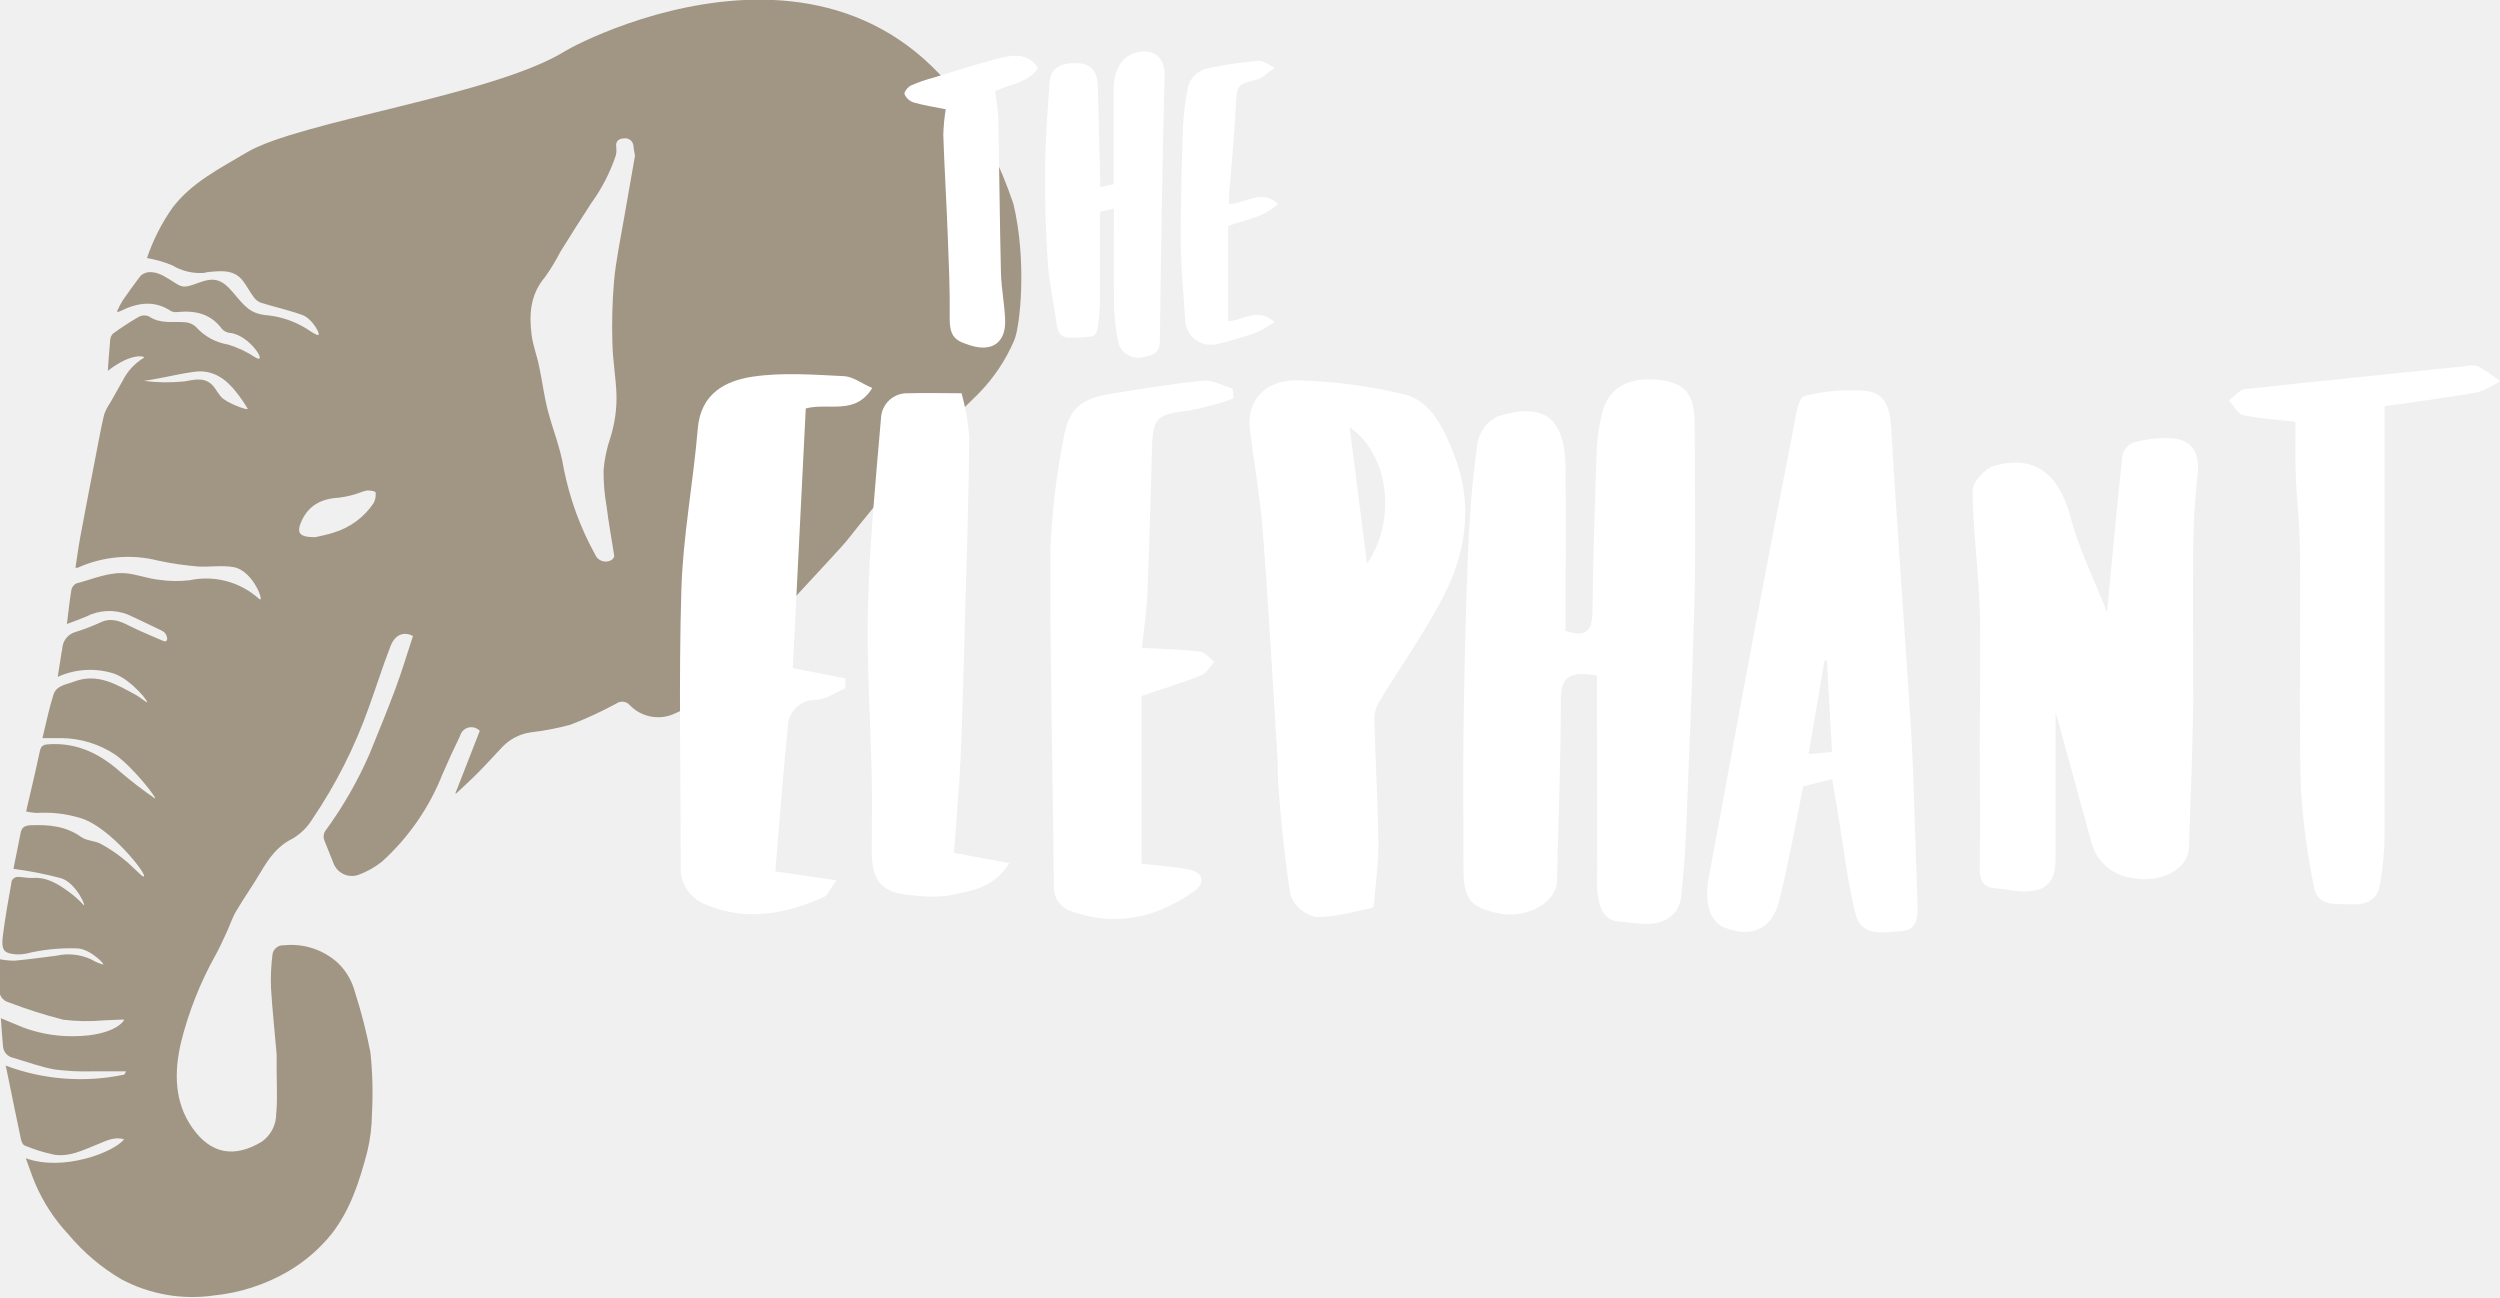
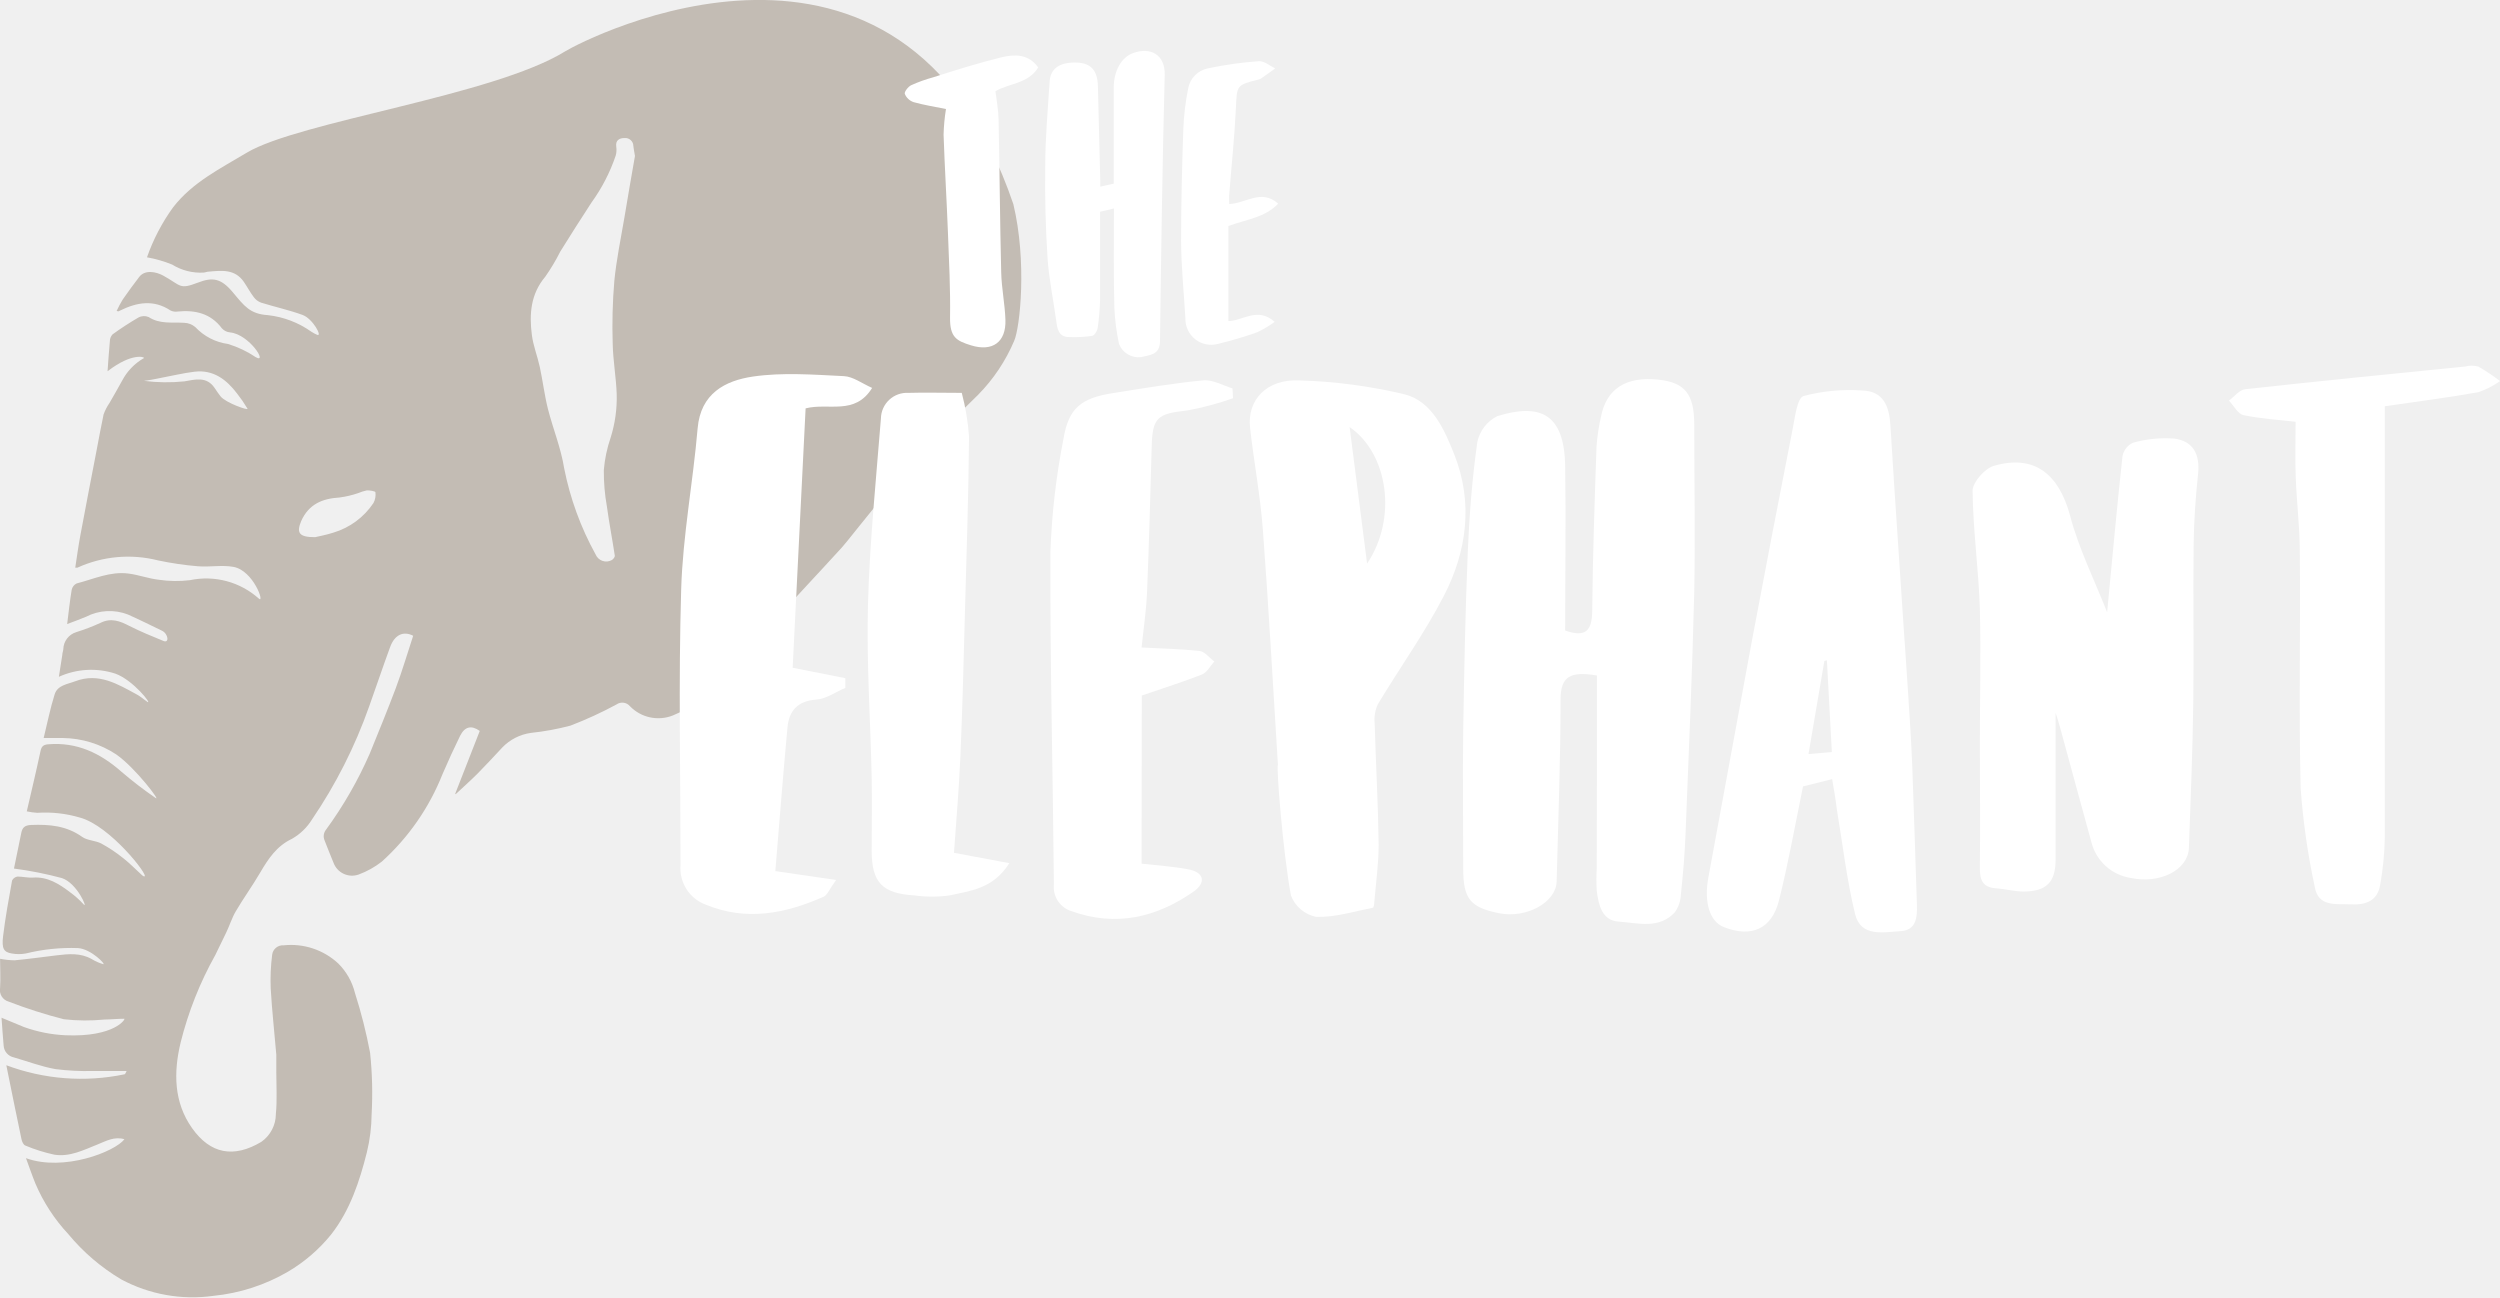
- <svg xmlns="http://www.w3.org/2000/svg" id="Layer_1" data-name="Layer 1" viewBox="0 0 327.39 169.88">
+ <svg xmlns="http://www.w3.org/2000/svg" id="Layer_1" data-name="Layer 1" viewBox="0 0 343.56 178.27">
  <defs>
-     <style>.cls-1{fill:#a19584;}.cls-2{fill:#fff;}</style>
+     <style>.cls-1{fill:#c3bcb4;}.cls-2{fill:#fff;}</style>
  </defs>
-   <path class="cls-1" d="M78.69,114.81l3.21-8.22a1.52,1.52,0,0,0-2.58.66c-.81,1.65-1.57,3.32-2.3,5a30.65,30.65,0,0,1-7.93,11.47A11.13,11.13,0,0,1,66,125.45a2.58,2.58,0,0,1-3.26-1.53c-.39-1-.8-2-1.18-2.95a1.37,1.37,0,0,1,.2-1.4,52.66,52.66,0,0,0,5.7-9.95c1.16-2.85,2.34-5.71,3.41-8.59.84-2.25,1.52-4.56,2.28-6.86-1.26-.66-2.42-.16-3,1.49-1,2.59-1.82,5.2-2.76,7.8a64.41,64.41,0,0,1-7.47,14.77,7.39,7.39,0,0,1-2.59,2.5c-2,1-3.1,2.62-4.16,4.42S51,128.48,50,130.2c-.52.87-.83,1.87-1.26,2.79s-.91,2-1.43,2.94a46.47,46.47,0,0,0-4.53,11.43c-.92,3.93-.9,7.86,1.5,11.25s5.45,3.95,9.06,1.79a4.46,4.46,0,0,0,1.9-3.65c.18-1.82.06-3.68.06-5.52,0-.75,0-1.51,0-2.26-.24-2.9-.57-5.79-.74-8.7a26.75,26.75,0,0,1,.19-4.37,1.41,1.41,0,0,1,1.51-1.23A9.09,9.09,0,0,1,63.34,137a8.24,8.24,0,0,1,2.24,3.89,66,66,0,0,1,2,7.83,50.27,50.27,0,0,1,.2,8,21.9,21.9,0,0,1-.62,5c-1,3.83-2.21,7.62-4.7,10.79a20.91,20.91,0,0,1-5.65,4.86,24.11,24.11,0,0,1-9.74,3.16A19.75,19.75,0,0,1,35,178.43,26.63,26.63,0,0,1,28,172.5a22.81,22.81,0,0,1-4.31-6.61c-.43-1-.79-2.12-1.24-3.33,4.95,1.79,11.58-.82,12.87-2.48-1.3-.4-2.39.23-3.51.67-1.83.73-3.64,1.67-5.67,1.34a21.28,21.28,0,0,1-3.84-1.2c-.23-.08-.42-.5-.48-.79-.61-2.89-1.2-5.78-1.79-8.67l-.21-1a27.89,27.89,0,0,0,15.46,1.19c.13,0,.21-.3.3-.44-1.54,0-3,0-4.44,0a31.91,31.91,0,0,1-4.89-.24c-1.85-.33-3.63-1-5.45-1.53a1.67,1.67,0,0,1-1.34-1.54c-.11-1.16-.18-2.32-.28-3.65,1.07.45,2,.83,2.94,1.22a18.59,18.59,0,0,0,5.45,1.12c6.46.28,7.94-2.16,7.72-2.16-.87,0-1.73.09-2.6.1a25.08,25.08,0,0,1-5.32-.08,63.62,63.62,0,0,1-7.22-2.3,1.58,1.58,0,0,1-1.13-1.8c.08-1.22,0-2.45,0-3.83a10.81,10.81,0,0,0,1.93.2c1.83-.17,3.65-.42,5.47-.65a7.15,7.15,0,0,1,4.64.5,6.19,6.19,0,0,0,1.49.65c.41.11-1.57-2-3.31-2.11a24.78,24.78,0,0,0-6.83.7,5.08,5.08,0,0,1-1.85,0c-1-.17-1.32-.63-1.13-2.23.3-2.46.75-4.89,1.18-7.33a.93.93,0,0,1,.72-.51c.67,0,1.35.18,2,.14,1.92-.13,3.41.82,4.84,1.89a11.86,11.86,0,0,1,1.81,1.62c.55.62-.84-2.79-2.87-3.46a48.56,48.56,0,0,0-6.28-1.24c.3-1.51.63-3.08.93-4.65.14-.74.46-1,1.3-1.06,2.38-.09,4.62.09,6.66,1.55.69.49,1.73.47,2.51.87a19.05,19.05,0,0,1,2.87,1.89c.85.65,1.59,1.44,2.39,2.16.12.11.27.25.4.25.68,0-4.5-6.7-8.46-7.71a15.92,15.92,0,0,0-5.57-.62,8.69,8.69,0,0,1-1.37-.19c.63-2.73,1.25-5.31,1.8-7.91.14-.65.43-.83,1-.88,3.74-.3,6.77,1.16,9.5,3.57a53.84,53.84,0,0,0,4.52,3.48c.67.47-2.63-3.93-5.17-5.72a13,13,0,0,0-7-2.15c-.81,0-1.62,0-2.51,0,.49-2,.86-3.87,1.44-5.69.38-1.21,1.68-1.32,2.7-1.71,3.08-1.17,5.57.38,8.1,1.75.48.26.89.64,1.36.92.67.41-1.84-2.88-4.21-3.71a10.25,10.25,0,0,0-7.39.42c.16-1,.3-1.94.45-2.86,0-.25.11-.5.14-.76A2.39,2.39,0,0,1,29,93.63a26.64,26.64,0,0,0,3.14-1.2c1.41-.71,2.58-.25,3.84.39,1.45.74,3,1.35,4.48,2,.77.32.62-1-.22-1.36-1.48-.72-3-1.45-4.45-2.11a6.63,6.63,0,0,0-5.49.3c-.76.32-1.54.59-2.47.95.2-1.61.35-3,.59-4.48a1.2,1.2,0,0,1,.65-.84c2.24-.57,4.41-1.61,6.79-1.29,1.33.18,2.62.66,4,.81a15.13,15.13,0,0,0,4.08.06A10.32,10.32,0,0,1,53,89.31c.79.71-.7-3.69-3.34-4.16-1.5-.27-3.09,0-4.63-.08a41.75,41.75,0,0,1-5.24-.77,16,16,0,0,0-10.55.93,1.32,1.32,0,0,1-.29,0c.22-1.41.4-2.79.66-4.17.68-3.66,1.39-7.32,2.1-11,.32-1.64.61-3.28,1-4.9a6.39,6.39,0,0,1,.78-1.51c.55-1,1.12-2,1.66-2.94a7.29,7.29,0,0,1,2.8-3c.18-.1-1.48-.81-4.76,1.73.08-1.13.17-2.55.31-4a1.3,1.3,0,0,1,.35-.86,39.62,39.62,0,0,1,3.39-2.21,1.54,1.54,0,0,1,1.33-.06c1.45,1,3.06.66,4.63.76a2.35,2.35,0,0,1,1.5.59A7.2,7.2,0,0,0,48.93,56a13.52,13.52,0,0,1,3.63,1.72c1.64.91-.82-3-3.37-3.24a1.64,1.64,0,0,1-1.06-.53c-1.48-2-3.49-2.43-5.79-2.21a1.51,1.51,0,0,1-.91-.14c-2.19-1.45-4.37-1.07-6.56,0l-.26.12s-.06,0-.23-.05a14.08,14.08,0,0,1,.79-1.49c.69-1,1.42-2,2.17-3s2.19-.71,3.17-.16c2.4,1.34,2.05,1.84,4.54.9,2-.74,3-.56,4.54,1.26s2.25,2.84,4.62,3a12.14,12.14,0,0,1,5.62,2.15,5.14,5.14,0,0,0,.76.41c.75.31-.56-2.11-1.9-2.6-1.77-.64-3.63-1.05-5.43-1.61a2,2,0,0,1-.94-.71c-.48-.64-.86-1.36-1.32-2-1.17-1.68-2.89-1.48-4.59-1.32-.22,0-.44.1-.66.12a7.06,7.06,0,0,1-4.13-1,16.38,16.38,0,0,0-3.3-.95A25.61,25.61,0,0,1,41.72,38c2.55-3.29,6.16-5.06,9.65-7.15,6.87-4.11,32.34-7.46,41.71-13.28,2.6-1.61,44.08-23,58.7,20,1.79,7.47.89,16.12.1,17.9a22.71,22.71,0,0,1-4.71,7c-2.7,2.69-5.5,5.29-8.06,8.12s-5,6-7.48,9c-.78.95-1.5,1.95-2.32,2.85-3.13,3.44-6.33,6.82-9.45,10.27-2.1,2.33-4,4.81-6.19,7.1a17.92,17.92,0,0,1-6.5,4.63,5.16,5.16,0,0,1-5.62-1.21,1.31,1.31,0,0,0-1.76-.22,50.9,50.9,0,0,1-6,2.77,34,34,0,0,1-5.19,1,6.44,6.44,0,0,0-3.72,1.89c-1.08,1.15-2.14,2.32-3.25,3.44-.91.92-1.88,1.79-2.82,2.68Zm23.54-83.51c-.1-.61-.19-1-.21-1.3A1.06,1.06,0,0,0,100.85,29c-.62,0-1.21.27-1.08,1.15a2.8,2.8,0,0,1-.08,1.16,23,23,0,0,1-3.17,6.14c-1.39,2.13-2.74,4.27-4.08,6.43a26,26,0,0,1-2,3.29c-1.93,2.26-2.1,4.87-1.75,7.58.18,1.42.73,2.79,1,4.2.4,1.85.62,3.74,1.09,5.57.66,2.57,1.68,5,2.11,7.69a38.92,38.92,0,0,0,4.11,11.28,1.5,1.5,0,0,0,2.13.74c.18-.11.4-.39.38-.55-.33-2.16-.74-4.3-1-6.47a25.77,25.77,0,0,1-.4-4.73A17.51,17.51,0,0,1,99,68.2a17.37,17.37,0,0,0,.8-5.72c-.08-2.19-.48-4.38-.53-6.57a71,71,0,0,1,.21-8.21c.26-2.78.85-5.52,1.32-8.28S101.78,33.84,102.22,31.31ZM60.33,81.23c.5-.12,1.49-.29,2.42-.6A9.62,9.62,0,0,0,68,76.76a2.31,2.31,0,0,0,.25-1.42c0-.12-.74-.26-1.12-.23a6.81,6.81,0,0,0-1.17.37,12.58,12.58,0,0,1-2.41.56c-2.25.13-4,.89-5,3.09C57.88,80.64,58.21,81.23,60.33,81.23ZM37.9,60.76a23.16,23.16,0,0,0,5.29.07c1.43-.25,2.92-.68,4,.86.25.37.5.75.78,1.1.69.86,3.72,1.94,3.53,1.61a18.57,18.57,0,0,0-1.36-2c-1.4-1.84-3.11-3.14-5.56-2.84-1.56.19-3.09.57-4.64.85C39.24,60.55,38.57,60.65,37.9,60.76Z" transform="translate(-19.07 -10.88)" />
-   <path class="cls-2" d="M164.94,38.18l-1.81.43c0,3.83,0,7.65,0,11.47a29.65,29.65,0,0,1-.32,3.85c-.05.38-.42,1-.72,1a16.79,16.79,0,0,1-3,.16c-1.4,0-1.55-1.06-1.7-2.14-.37-2.73-1-5.44-1.14-8.18-.26-4-.36-8-.31-12,0-3.73.34-7.46.59-11.19.11-1.7,1.39-2.51,3.57-2.43,1.83.07,2.69,1,2.74,3.08.11,4.1.2,8.21.31,12.31,0,.25,0,.5,0,.85l1.76-.39c0-4.2,0-8.37,0-12.53,0-2.28,1-4,2.54-4.58,2.33-.84,4.2.25,4.13,2.86-.3,11.62-.47,23.25-.62,34.87,0,1.84-1.39,1.81-2.5,2.1A2.75,2.75,0,0,1,165.58,56a29.4,29.4,0,0,1-.61-4.69C164.89,47,164.94,42.65,164.94,38.18Z" transform="translate(-19.07 -10.88)" />
-   <path class="cls-2" d="M155,19.75c-1.3,2.15-3.86,2.06-5.6,3.12.15,1.3.39,2.5.41,3.72.13,6.66.18,13.32.34,20,.05,2.07.48,4.14.55,6.21.1,2.92-1.69,4.2-4.5,3.33-1.89-.59-2.8-1-2.76-3.66.05-3.7-.13-7.4-.27-11.09-.16-4.28-.43-8.56-.57-12.84a25.13,25.13,0,0,1,.32-3.35c-1.47-.3-2.88-.51-4.23-.9a2,2,0,0,1-1.17-1.08c-.09-.27.44-.94.84-1.13a19,19,0,0,1,2.85-1c3-.91,6-1.9,9-2.64C152,18,153.77,17.94,155,19.75Z" transform="translate(-19.07 -10.88)" />
-   <path class="cls-2" d="M180,37.6c2.2-.08,4.22-2,6.42-.05-1.73,1.83-4.15,2-6.52,2.93V52.93c1.85,0,3.84-1.92,6.06.11a14.14,14.14,0,0,1-2.32,1.37,51.54,51.54,0,0,1-5.07,1.5,3.39,3.39,0,0,1-4.31-3.3c-.19-3.38-.54-6.76-.57-10.14,0-4.93.12-9.85.29-14.78a33.43,33.43,0,0,1,.65-5.3,3.26,3.26,0,0,1,2.52-2.54,47.56,47.56,0,0,1,6.72-1c.68-.05,1.42.59,2.13.91L184.35,21a1.25,1.25,0,0,1-.39.21c-3,.76-2.92.76-3.06,3.8-.18,3.72-.57,7.42-.86,11.13C180,36.56,180,37,180,37.6Z" transform="translate(-19.07 -10.88)" />
-   <path class="cls-2" d="M228.2,99.34c-3.54-.6-4.74.15-4.73,3.15,0,8-.31,15.91-.52,23.86-.07,2.74-4,4.87-7.54,4.15-3.79-.76-4.69-1.88-4.69-5.84,0-6-.07-12,0-18.05.12-7.83.28-15.65.6-23.47.2-4.78.57-9.57,1.24-14.3a4.93,4.93,0,0,1,2.64-3.44c5.49-1.68,8.77-.44,8.88,6.55.11,7.17,0,14.34,0,21.54,2.74.94,3.52,0,3.54-2.65.06-7.15.32-14.29.56-21.43a25.61,25.61,0,0,1,.59-3.95c.7-3.63,3.28-5.28,7.52-4.83C239.8,61,241,62.51,241,66.5c0,7.3.14,14.6,0,21.9-.26,10.6-.72,21.2-1.15,31.8-.1,2.59-.33,5.17-.6,7.75a4.36,4.36,0,0,1-.79,2.39c-2.08,2.27-4.88,1.4-7.38,1.23-2.2-.15-2.62-2.2-2.84-4a24.42,24.42,0,0,1,0-2.91C228.2,116.21,228.2,107.82,228.2,99.34Z" transform="translate(-19.07 -10.88)" />
-   <path class="cls-2" d="M295,91.06c.66-6.95,1.28-13.69,2-20.43a2.45,2.45,0,0,1,1.37-1.77,15.87,15.87,0,0,1,5.37-.57c2.49.31,3.41,2.07,3.13,4.61-.33,3.05-.54,6.13-.58,9.19-.08,6.89,0,13.79,0,20.68-.09,6.37-.35,12.74-.57,19.11-.1,2.91-3.79,4.78-7.64,3.94a6.28,6.28,0,0,1-5.14-4.68c-1.39-5-2.74-10-4.11-15-.22-.81-.49-1.6-.58-1.91,0,3.48,0,7.41,0,11.35,0,2.62,0,5.24,0,7.86,0,2.94-1.18,4.17-4.16,4.19-1.22,0-2.44-.34-3.67-.42-1.81-.12-2.11-1.18-2.09-2.76.06-5.34,0-10.68,0-16,0-5.94.15-11.88,0-17.8-.17-5.16-.89-10.31-.95-15.48,0-1.12,1.59-2.92,2.78-3.27,5.27-1.54,8.49,1,10,6.48C291.25,82.65,293.3,86.73,295,91.06Z" transform="translate(-19.07 -10.88)" />
-   <path class="cls-2" d="M259,112.91l-3.79.95c-1,5-1.91,10-3.15,15-.95,3.76-3.65,4.89-7.22,3.46-1.88-.75-2.61-3.35-2-6.55,1.95-10.35,3.81-20.72,5.76-31.07q2.6-13.84,5.32-27.65c.3-1.53.58-4,1.43-4.29a23.51,23.51,0,0,1,7.61-.72c2.81.07,3.59,2,3.75,4.6.7,11.58,1.53,23.16,2.3,34.74.22,3.35.44,6.71.57,10.07.23,6,.39,12,.6,17.92.06,1.66-.1,3.34-2.12,3.45-2.25.13-5.24.83-6-2.25-1.1-4.5-1.62-9.15-2.39-13.73C259.46,115.56,259.24,114.3,259,112.91Zm-.68-15.56-.33.09-2.07,12.19,3.06-.27Z" transform="translate(-19.07 -10.88)" />
-   <path class="cls-2" d="M186.42,111.08c-.64-10.27-1.2-20.55-2-30.81-.34-4.46-1.17-8.89-1.68-13.34-.42-3.68,2.19-6.45,6.47-6.23a67.35,67.35,0,0,1,13.84,1.84c3.56.95,5.14,4.61,6.42,7.83,2.51,6.32,1.68,12.68-1.35,18.56-2.53,4.91-5.79,9.44-8.64,14.19a4.78,4.78,0,0,0-.42,2.47c.15,5.3.46,10.61.52,15.91,0,2.48-.35,5-.56,7.45,0,.28-.07.79-.19.81-2.48.49-5,1.28-7.44,1.2a4.51,4.51,0,0,1-3.29-2.79C187.07,122.54,186.18,111.11,186.42,111.08Zm11.67-26.39c4-5.9,2.79-14.38-2.28-17.87Z" transform="translate(-19.07 -10.88)" />
-   <path class="cls-2" d="M120.6,125l8,1.16c-.89,1.22-1.14,2-1.63,2.19-5,2.21-10.1,3.24-15.45,1a5.08,5.08,0,0,1-3.3-5.17c0-12-.28-24.08.08-36.11.21-7,1.56-14,2.15-21.07.39-4.61,3.62-6.26,7.23-6.8,3.9-.57,7.95-.25,11.92-.06,1.2.06,2.37,1,3.7,1.55-2.25,3.65-5.76,1.88-8.71,2.68l-1.7,34,6.89,1.36V101c-1.26.54-2.5,1.44-3.79,1.53a3.61,3.61,0,0,0-3.76,3.62C121.61,112.38,121.13,118.67,120.6,125Z" transform="translate(-19.07 -10.88)" />
-   <path class="cls-2" d="M168.57,124c2,.23,4.07.36,6.09.73s2.36,1.77.71,2.93c-4.86,3.39-10.17,4.64-15.94,2.57a3.3,3.3,0,0,1-2.35-3.5c-.13-14.52-.51-29-.46-43.57a94,94,0,0,1,1.71-14.76c.67-4.05,2.3-5.37,6.49-6,3.94-.62,7.88-1.3,11.84-1.67,1.24-.12,2.57.68,3.85,1.05l.08,1.29a38.3,38.3,0,0,1-5.94,1.6c-4,.44-4.6.9-4.71,4.74-.19,6.37-.34,12.74-.61,19.1-.1,2.46-.48,4.91-.71,7.22,2.8.15,5.21.19,7.6.47.66.08,1.24.89,1.86,1.37-.54.59-1,1.44-1.64,1.71-2.44,1-5,1.75-7.86,2.74Z" transform="translate(-19.07 -10.88)" />
-   <path class="cls-2" d="M319.68,66.11c-2-.22-4.42-.37-6.82-.86-.74-.15-1.28-1.25-1.91-1.92.7-.51,1.36-1.4,2.11-1.49,9.6-1.06,19.2-2,28.81-3a3.36,3.36,0,0,1,1.73,0,27.35,27.35,0,0,1,2.86,1.94,11.16,11.16,0,0,1-2.89,1.46c-4,.71-8,1.23-12.23,1.84,0,1.3,0,2.36,0,3.42q0,26.5,0,53a38.86,38.86,0,0,1-.61,6.27c-.35,2.09-1.91,2.63-3.85,2.53s-4.33.42-4.8-2.36a92.46,92.46,0,0,1-1.71-13c-.25-10.28,0-20.58-.11-30.87,0-3.26-.41-6.52-.54-9.79C319.61,71,319.68,68.63,319.68,66.11Z" transform="translate(-19.07 -10.88)" />
-   <path class="cls-2" d="M144,122.57l7.25,1.35c-2.17,3.4-5.15,3.62-7.81,4.22a17,17,0,0,1-4.64,0c-4.21-.24-5.57-1.71-5.57-5.85,0-3.2.06-6.41,0-9.61-.16-7.53-.69-15.08-.49-22.6.22-8.14,1-16.27,1.7-24.4A3.41,3.41,0,0,1,138,62.38c2.13-.07,4.26,0,7,0a31.36,31.36,0,0,1,1,5.69c-.06,7.63-.32,15.26-.53,22.89-.18,6.37-.32,12.74-.6,19.11C144.67,114.26,144.29,118.47,144,122.57Z" transform="translate(-19.07 -10.88)" />
+   <path class="cls-1" d="M70.78,195.8l3.37-8.62c-1.14-.82-2.06-.62-2.71.69-.85,1.73-1.65,3.48-2.41,5.25a32.17,32.17,0,0,1-8.32,12,11.68,11.68,0,0,1-3.23,1.8,2.71,2.71,0,0,1-3.42-1.61c-.41-1-.84-2.06-1.24-3.1a1.43,1.43,0,0,1,.21-1.47,55.26,55.26,0,0,0,6-10.44c1.22-3,2.45-6,3.58-9,.88-2.36,1.6-4.79,2.39-7.2-1.32-.69-2.54-.17-3.17,1.56-1,2.71-1.91,5.46-2.89,8.18a67.6,67.6,0,0,1-7.84,15.5A7.76,7.76,0,0,1,48.35,202c-2.12,1-3.26,2.75-4.37,4.64s-2.29,3.51-3.35,5.31c-.54.92-.87,2-1.32,2.93s-1,2.08-1.5,3.09a48.77,48.77,0,0,0-4.76,12c-1,4.13-.95,8.25,1.57,11.8s5.72,4.14,9.51,1.88a4.68,4.68,0,0,0,2-3.83c.19-1.91.06-3.86.06-5.79,0-.79,0-1.58,0-2.37-.25-3-.6-6.08-.77-9.13a28.07,28.07,0,0,1,.2-4.59,1.48,1.48,0,0,1,1.58-1.3,9.54,9.54,0,0,1,7.49,2.48A8.64,8.64,0,0,1,57,223.19a69.28,69.28,0,0,1,2.08,8.22,52.76,52.76,0,0,1,.21,8.44,23,23,0,0,1-.65,5.22c-1,4-2.32,8-4.93,11.33a21.94,21.94,0,0,1-5.93,5.1,25.3,25.3,0,0,1-10.22,3.31,20.73,20.73,0,0,1-12.68-2.26,27.94,27.94,0,0,1-7.27-6.22,23.94,23.94,0,0,1-4.52-6.94c-.45-1.1-.83-2.23-1.3-3.5C17,247.77,24,245,25.32,243.29c-1.37-.42-2.51.24-3.68.71-1.92.76-3.82,1.75-5.95,1.41a22.34,22.34,0,0,1-4-1.26c-.24-.09-.44-.52-.51-.83-.64-3-1.25-6.07-1.87-9.1l-.22-1.1a29.27,29.27,0,0,0,16.22,1.25c.14,0,.22-.32.31-.46-1.62,0-3.14,0-4.66,0a33.49,33.49,0,0,1-5.13-.26c-1.94-.35-3.81-1.06-5.71-1.61a1.76,1.76,0,0,1-1.4-1.62c-.11-1.22-.19-2.44-.29-3.83,1.13.47,2.11.87,3.09,1.28A19.51,19.51,0,0,0,17.2,229c6.78.29,8.33-2.27,8.1-2.27-.91,0-1.82.1-2.73.11A26.31,26.31,0,0,1,17,226.8a66.76,66.76,0,0,1-7.58-2.42,1.65,1.65,0,0,1-1.19-1.89c.09-1.28,0-2.57,0-4a11.34,11.34,0,0,0,2,.21c1.92-.18,3.83-.45,5.74-.68,1.66-.2,3.32-.37,4.87.52a6.5,6.5,0,0,0,1.57.69c.43.11-1.65-2.09-3.47-2.21a26,26,0,0,0-7.17.74,5.33,5.33,0,0,1-1.94,0c-1.08-.18-1.39-.66-1.19-2.34.31-2.58.78-5.14,1.24-7.69a1,1,0,0,1,.75-.54c.7,0,1.42.19,2.12.14,2-.14,3.58.86,5.08,2a12.44,12.44,0,0,1,1.9,1.7c.58.65-.88-2.92-3-3.63a51,51,0,0,0-6.59-1.31c.32-1.58.66-3.23,1-4.88.15-.77.49-1.07,1.36-1.11,2.5-.1,4.85.1,7,1.63.72.52,1.82.49,2.64.92a20,20,0,0,1,3,2c.89.69,1.67,1.51,2.5,2.26.12.11.28.27.42.26.71,0-4.73-7-8.88-8.09a16.71,16.71,0,0,0-5.84-.65,9.11,9.11,0,0,1-1.44-.2c.66-2.86,1.31-5.57,1.89-8.3.14-.68.45-.87,1.09-.92,3.92-.31,7.11,1.21,10,3.75a56.5,56.5,0,0,0,4.75,3.65c.7.5-2.76-4.12-5.43-6a13.63,13.63,0,0,0-7.35-2.26c-.85,0-1.7,0-2.63,0,.51-2.07.9-4.06,1.51-6,.4-1.27,1.76-1.39,2.83-1.8,3.23-1.23,5.85.4,8.5,1.84.5.27.93.67,1.42,1,.71.43-1.93-3-4.42-3.89a10.75,10.75,0,0,0-7.75.44c.17-1.07.32-2,.47-3,0-.27.12-.53.14-.79a2.51,2.51,0,0,1,1.78-2.35,28,28,0,0,0,3.3-1.26c1.48-.75,2.71-.26,4,.41,1.52.77,3.11,1.42,4.7,2.07.81.33.65-1-.23-1.42-1.55-.75-3.1-1.52-4.67-2.22a7,7,0,0,0-5.76.31c-.79.34-1.61.62-2.59,1,.21-1.69.37-3.2.62-4.7a1.26,1.26,0,0,1,.68-.88c2.35-.6,4.62-1.69,7.13-1.36,1.4.18,2.75.69,4.15.85a15.88,15.88,0,0,0,4.29.06A10.83,10.83,0,0,1,43.8,169c.83.74-.74-3.87-3.51-4.37-1.57-.28-3.24.05-4.86-.08a43.81,43.81,0,0,1-5.5-.81,16.77,16.77,0,0,0-11.07,1,1.39,1.39,0,0,1-.3,0c.23-1.48.42-2.93.69-4.37.71-3.84,1.46-7.68,2.2-11.52.33-1.72.64-3.44,1-5.15a6.71,6.71,0,0,1,.81-1.58c.58-1,1.18-2.05,1.75-3.09A7.65,7.65,0,0,1,28,135.94c.19-.11-1.55-.85-5,1.81.09-1.18.18-2.68.32-4.17a1.36,1.36,0,0,1,.37-.9,41.58,41.58,0,0,1,3.56-2.32,1.62,1.62,0,0,1,1.4-.06c1.53,1,3.21.69,4.86.79a2.46,2.46,0,0,1,1.57.61A7.55,7.55,0,0,0,39.55,134a14.19,14.19,0,0,1,3.81,1.81c1.72,1-.86-3.14-3.53-3.4a1.72,1.72,0,0,1-1.11-.55c-1.55-2.07-3.67-2.55-6.08-2.32a1.59,1.59,0,0,1-1-.15c-2.3-1.52-4.59-1.12-6.88,0l-.27.13s-.06,0-.24-.06a14.78,14.78,0,0,1,.83-1.56c.73-1.06,1.49-2.09,2.27-3.11s2.3-.74,3.33-.17c2.51,1.4,2.16,1.93,4.76.94,2-.77,3.16-.59,4.76,1.32s2.36,3,4.85,3.16A12.74,12.74,0,0,1,51,132.31a5.39,5.39,0,0,0,.8.43c.78.33-.59-2.22-2-2.73-1.86-.68-3.81-1.1-5.7-1.69a2.14,2.14,0,0,1-1-.75c-.51-.67-.9-1.42-1.38-2.12-1.23-1.76-3-1.55-4.82-1.39-.23,0-.46.11-.69.13a7.4,7.4,0,0,1-4.33-1.1,17.19,17.19,0,0,0-3.46-1A26.88,26.88,0,0,1,32,115.23c2.68-3.46,6.46-5.31,10.12-7.51C49.32,103.41,76,99.9,85.88,93.79c2.73-1.69,46.26-24.14,61.6,21,1.88,7.84.93,16.92.11,18.79a23.84,23.84,0,0,1-4.94,7.39c-2.83,2.83-5.78,5.55-8.46,8.52s-5.24,6.31-7.84,9.48c-.82,1-1.57,2-2.44,3-3.29,3.61-6.64,7.15-9.91,10.78-2.21,2.45-4.24,5.05-6.49,7.45a18.8,18.8,0,0,1-6.82,4.85,5.42,5.42,0,0,1-5.9-1.27,1.38,1.38,0,0,0-1.85-.24,53.41,53.41,0,0,1-6.33,2.91,35.7,35.7,0,0,1-5.45,1,6.76,6.76,0,0,0-3.91,2c-1.13,1.21-2.25,2.43-3.42,3.61-1,1-2,1.88-3,2.82Zm24.7-87.63c-.1-.64-.19-1-.22-1.37a1.11,1.11,0,0,0-1.22-1.1c-.66,0-1.27.28-1.13,1.2a2.94,2.94,0,0,1-.08,1.22,24.17,24.17,0,0,1-3.33,6.45c-1.46,2.23-2.88,4.48-4.29,6.74a27.27,27.27,0,0,1-2.06,3.45c-2,2.37-2.21,5.11-1.84,8,.19,1.49.77,2.92,1.09,4.4.42,1.94.65,3.93,1.14,5.85.7,2.7,1.76,5.28,2.21,8.07a40.84,40.84,0,0,0,4.32,11.84,1.58,1.58,0,0,0,2.24.77c.19-.12.42-.41.4-.58-.34-2.27-.78-4.52-1.09-6.79a27,27,0,0,1-.42-5,18.38,18.38,0,0,1,.93-4.43,18.23,18.23,0,0,0,.84-6c-.08-2.3-.5-4.6-.55-6.9a74.55,74.55,0,0,1,.22-8.62c.28-2.91.89-5.8,1.38-8.69S95,110.83,95.48,108.16Zm-44,52.39c.53-.13,1.56-.31,2.54-.63a10.09,10.09,0,0,0,5.52-4.07,2.42,2.42,0,0,0,.27-1.49c0-.13-.77-.27-1.18-.25a7.14,7.14,0,0,0-1.23.39,13.2,13.2,0,0,1-2.53.59c-2.37.14-4.23.93-5.26,3.24C48.94,159.94,49.29,160.56,51.52,160.55ZM28,139.07a24.31,24.31,0,0,0,5.55.07c1.5-.26,3.06-.72,4.16.9.27.39.52.79.82,1.16.72.9,3.9,2,3.7,1.69a19.48,19.48,0,0,0-1.43-2.08c-1.47-1.93-3.26-3.3-5.84-3-1.63.2-3.24.6-4.87.9C29.38,138.85,28.68,139,28,139.07Z" transform="translate(-8.22 -86.73)" />
+   <path class="cls-2" d="M161.3,115.38l-1.9.45c0,4,0,8,0,12a31.12,31.12,0,0,1-.34,4c-.06.4-.44,1-.76,1.06a17.62,17.62,0,0,1-3.15.16c-1.47,0-1.63-1.12-1.78-2.25-.39-2.86-1-5.71-1.19-8.58-.27-4.19-.38-8.4-.32-12.6,0-3.92.36-7.83.61-11.74.12-1.78,1.46-2.64,3.75-2.55,1.92.08,2.82,1.07,2.88,3.23.12,4.31.21,8.61.32,12.92,0,.26,0,.52,0,.9l1.85-.41c0-4.41,0-8.78,0-13.15,0-2.39,1.08-4.23,2.67-4.8,2.44-.88,4.41.26,4.34,3-.32,12.2-.49,24.4-.65,36.59,0,1.94-1.46,1.9-2.62,2.2A2.88,2.88,0,0,1,162,134a30.86,30.86,0,0,1-.64-4.92C161.24,124.6,161.3,120.06,161.3,115.38Z" transform="translate(-8.22 -86.73)" />
+   <path class="cls-2" d="M150.89,96c-1.36,2.26-4.05,2.17-5.87,3.27.16,1.36.41,2.63.43,3.9.14,7,.19,14,.36,21,.05,2.18.51,4.34.58,6.52.1,3.06-1.78,4.41-4.72,3.5-2-.62-2.93-1.1-2.89-3.84.06-3.88-.14-7.76-.29-11.64-.17-4.49-.45-9-.6-13.48a26.37,26.37,0,0,1,.33-3.52c-1.55-.31-3-.54-4.44-.94a2,2,0,0,1-1.22-1.14c-.09-.28.47-1,.88-1.19a19.93,19.93,0,0,1,3-1.08c3.15-1,6.28-2,9.47-2.77C147.67,94.18,149.57,94.13,150.89,96Z" transform="translate(-8.22 -86.73)" />
+   <path class="cls-2" d="M177.14,114.77c2.31-.09,4.43-2.12,6.73-.05-1.82,1.92-4.36,2.15-6.84,3.07v13.06c1.94,0,4-2,6.36.11a14.84,14.84,0,0,1-2.43,1.44,54.09,54.09,0,0,1-5.32,1.58,3.55,3.55,0,0,1-4.52-3.46c-.2-3.55-.57-7.09-.59-10.64,0-5.17.13-10.34.31-15.51a35.08,35.08,0,0,1,.68-5.56,3.42,3.42,0,0,1,2.64-2.67,49.91,49.91,0,0,1,7.06-1c.72-.05,1.49.62,2.24,1l-1.77,1.26a1.31,1.31,0,0,1-.41.23c-3.18.79-3.07.8-3.22,4-.18,3.9-.6,7.79-.9,11.68C177.11,113.68,177.14,114.1,177.14,114.77Z" transform="translate(-8.22 -86.73)" />
+   <path class="cls-2" d="M227.68,179.56c-3.71-.63-5,.16-5,3.31,0,8.35-.33,16.69-.54,25-.08,2.88-4.16,5.11-7.91,4.36-4-.8-4.92-2-4.93-6.13,0-6.32-.08-12.63,0-18.95.13-8.21.29-16.43.63-24.63.21-5,.6-10,1.3-15a5.17,5.17,0,0,1,2.77-3.61c5.76-1.76,9.2-.46,9.31,6.87.12,7.52,0,15.05,0,22.6,2.87,1,3.7,0,3.72-2.78.07-7.5.33-15,.59-22.49a26.88,26.88,0,0,1,.62-4.14c.74-3.81,3.44-5.54,7.89-5.07,3.64.39,4.92,2,4.92,6.17,0,7.66.15,15.33,0,23-.27,11.13-.76,22.25-1.2,33.38-.11,2.71-.34,5.43-.63,8.13a4.58,4.58,0,0,1-.83,2.51c-2.18,2.38-5.12,1.47-7.74,1.29-2.3-.16-2.75-2.31-3-4.24a25.63,25.63,0,0,1,0-3.05C227.68,197.27,227.68,188.45,227.68,179.56Z" transform="translate(-8.22 -86.73)" />
+   <path class="cls-2" d="M297.79,170.87c.7-7.29,1.34-14.37,2.11-21.44a2.57,2.57,0,0,1,1.44-1.86A16.65,16.65,0,0,1,307,147c2.61.33,3.57,2.17,3.29,4.84-.34,3.2-.57,6.43-.61,9.65-.09,7.23.05,14.47-.05,21.7-.09,6.69-.36,13.37-.6,20.05-.11,3.06-4,5-8,4.14a6.6,6.6,0,0,1-5.4-4.91c-1.45-5.25-2.87-10.52-4.31-15.78-.23-.85-.51-1.68-.61-2,0,3.66,0,7.78,0,11.91,0,2.75,0,5.5,0,8.25,0,3.08-1.23,4.37-4.36,4.4-1.28,0-2.56-.36-3.85-.45-1.9-.13-2.22-1.24-2.2-2.89.07-5.6,0-11.21,0-16.81,0-6.23.15-12.46,0-18.68-.17-5.42-.94-10.82-1-16.24,0-1.17,1.67-3.07,2.92-3.43,5.53-1.61,8.91,1.08,10.47,6.8C293.84,162,296,166.33,297.79,170.87Z" transform="translate(-8.22 -86.73)" />
+   <path class="cls-2" d="M260,193.8l-4,1c-1.08,5.22-2,10.5-3.31,15.69-1,3.94-3.83,5.13-7.58,3.64-2-.79-2.74-3.52-2.11-6.87,2-10.86,4-21.74,6-32.61q2.73-14.52,5.58-29c.32-1.6.61-4.22,1.5-4.5a24.67,24.67,0,0,1,8-.76c2.95.07,3.77,2.12,3.93,4.83.74,12.16,1.61,24.31,2.41,36.46.23,3.52.46,7,.6,10.57.24,6.27.41,12.54.63,18.81.06,1.74-.1,3.5-2.22,3.63-2.36.14-5.49.87-6.28-2.36-1.15-4.73-1.7-9.6-2.51-14.41C260.48,196.58,260.26,195.26,260,193.8Zm-.72-16.33-.35.1-2.18,12.79,3.21-.28Z" transform="translate(-8.22 -86.73)" />
+   <path class="cls-2" d="M183.84,191.88c-.68-10.78-1.26-21.57-2.07-32.34-.35-4.68-1.23-9.33-1.76-14-.44-3.86,2.3-6.76,6.79-6.53a70.68,70.68,0,0,1,14.52,1.93c3.73,1,5.4,4.84,6.74,8.21,2.64,6.64,1.76,13.31-1.42,19.47-2.66,5.15-6.08,9.9-9.07,14.89a5,5,0,0,0-.44,2.59c.16,5.57.48,11.13.55,16.7,0,2.6-.37,5.21-.59,7.82,0,.3-.08.83-.2.85-2.6.51-5.22,1.35-7.81,1.26a4.73,4.73,0,0,1-3.45-2.92C184.52,203.91,183.59,191.9,183.84,191.88Zm12.25-27.7c4.17-6.19,2.93-15.09-2.4-18.76Z" transform="translate(-8.22 -86.73)" />
+   <path class="cls-2" d="M114.77,206.44l8.35,1.22c-.93,1.28-1.2,2.07-1.71,2.3-5.26,2.32-10.6,3.4-16.21,1.09a5.33,5.33,0,0,1-3.46-5.43c0-12.63-.29-25.27.09-37.89.22-7.39,1.63-14.73,2.26-22.12.41-4.83,3.8-6.57,7.59-7.13,4.09-.6,8.34-.26,12.51-.06,1.26.06,2.48,1,3.88,1.62-2.36,3.83-6,2-9.14,2.81l-1.78,35.65,7.24,1.43v1.33c-1.32.56-2.62,1.51-4,1.61-2.55.19-3.73,1.52-3.95,3.8C115.83,193.24,115.32,199.84,114.77,206.44Z" transform="translate(-8.22 -86.73)" />
+   <path class="cls-2" d="M165.1,205.42c2.1.24,4.27.37,6.39.77,2.27.42,2.48,1.86.75,3.07-5.1,3.56-10.67,4.87-16.73,2.7a3.46,3.46,0,0,1-2.46-3.67c-.13-15.24-.54-30.48-.48-45.73a98.6,98.6,0,0,1,1.79-15.49c.7-4.25,2.41-5.63,6.81-6.32,4.13-.65,8.26-1.36,12.42-1.75,1.3-.12,2.69.71,4,1.1l.08,1.35a40.19,40.19,0,0,1-6.24,1.68c-4.19.46-4.83.94-4.94,5-.19,6.68-.36,13.37-.64,20-.11,2.58-.5,5.15-.75,7.58,2.94.16,5.47.2,8,.49.7.08,1.3.93,2,1.43-.57.62-1,1.52-1.72,1.8-2.56,1-5.2,1.83-8.25,2.88Z" transform="translate(-8.22 -86.73)" />
+   <path class="cls-2" d="M323.69,144.69c-2.05-.24-4.64-.39-7.16-.91-.77-.16-1.34-1.31-2-2,.74-.54,1.43-1.47,2.22-1.56,10.07-1.11,20.15-2.11,30.23-3.12a3.52,3.52,0,0,1,1.81,0,28.71,28.71,0,0,1,3,2,11.71,11.71,0,0,1-3,1.53c-4.2.74-8.44,1.29-12.84,1.93,0,1.37,0,2.48,0,3.58q0,27.81,0,55.63a40.78,40.78,0,0,1-.64,6.58c-.37,2.2-2,2.76-4,2.66s-4.55.44-5-2.47A97,97,0,0,1,324.38,195c-.26-10.79,0-21.6-.11-32.4,0-3.43-.44-6.85-.56-10.27C323.61,149.83,323.69,147.33,323.69,144.69Z" transform="translate(-8.22 -86.73)" />
+   <path class="cls-2" d="M139.32,203.93l7.61,1.42c-2.27,3.57-5.4,3.79-8.2,4.43a17.79,17.79,0,0,1-4.87,0c-4.41-.26-5.85-1.8-5.85-6.14,0-3.36.06-6.72,0-10.08-.17-7.91-.72-15.82-.51-23.72.23-8.54,1.1-17.07,1.78-25.6a3.58,3.58,0,0,1,3.79-3.52c2.23-.07,4.47,0,7.32,0a32.91,32.91,0,0,1,1,6c-.07,8-.34,16-.56,24-.18,6.68-.34,13.37-.63,20C140,195.22,139.62,199.63,139.32,203.93Z" transform="translate(-8.22 -86.73)" />
</svg>
